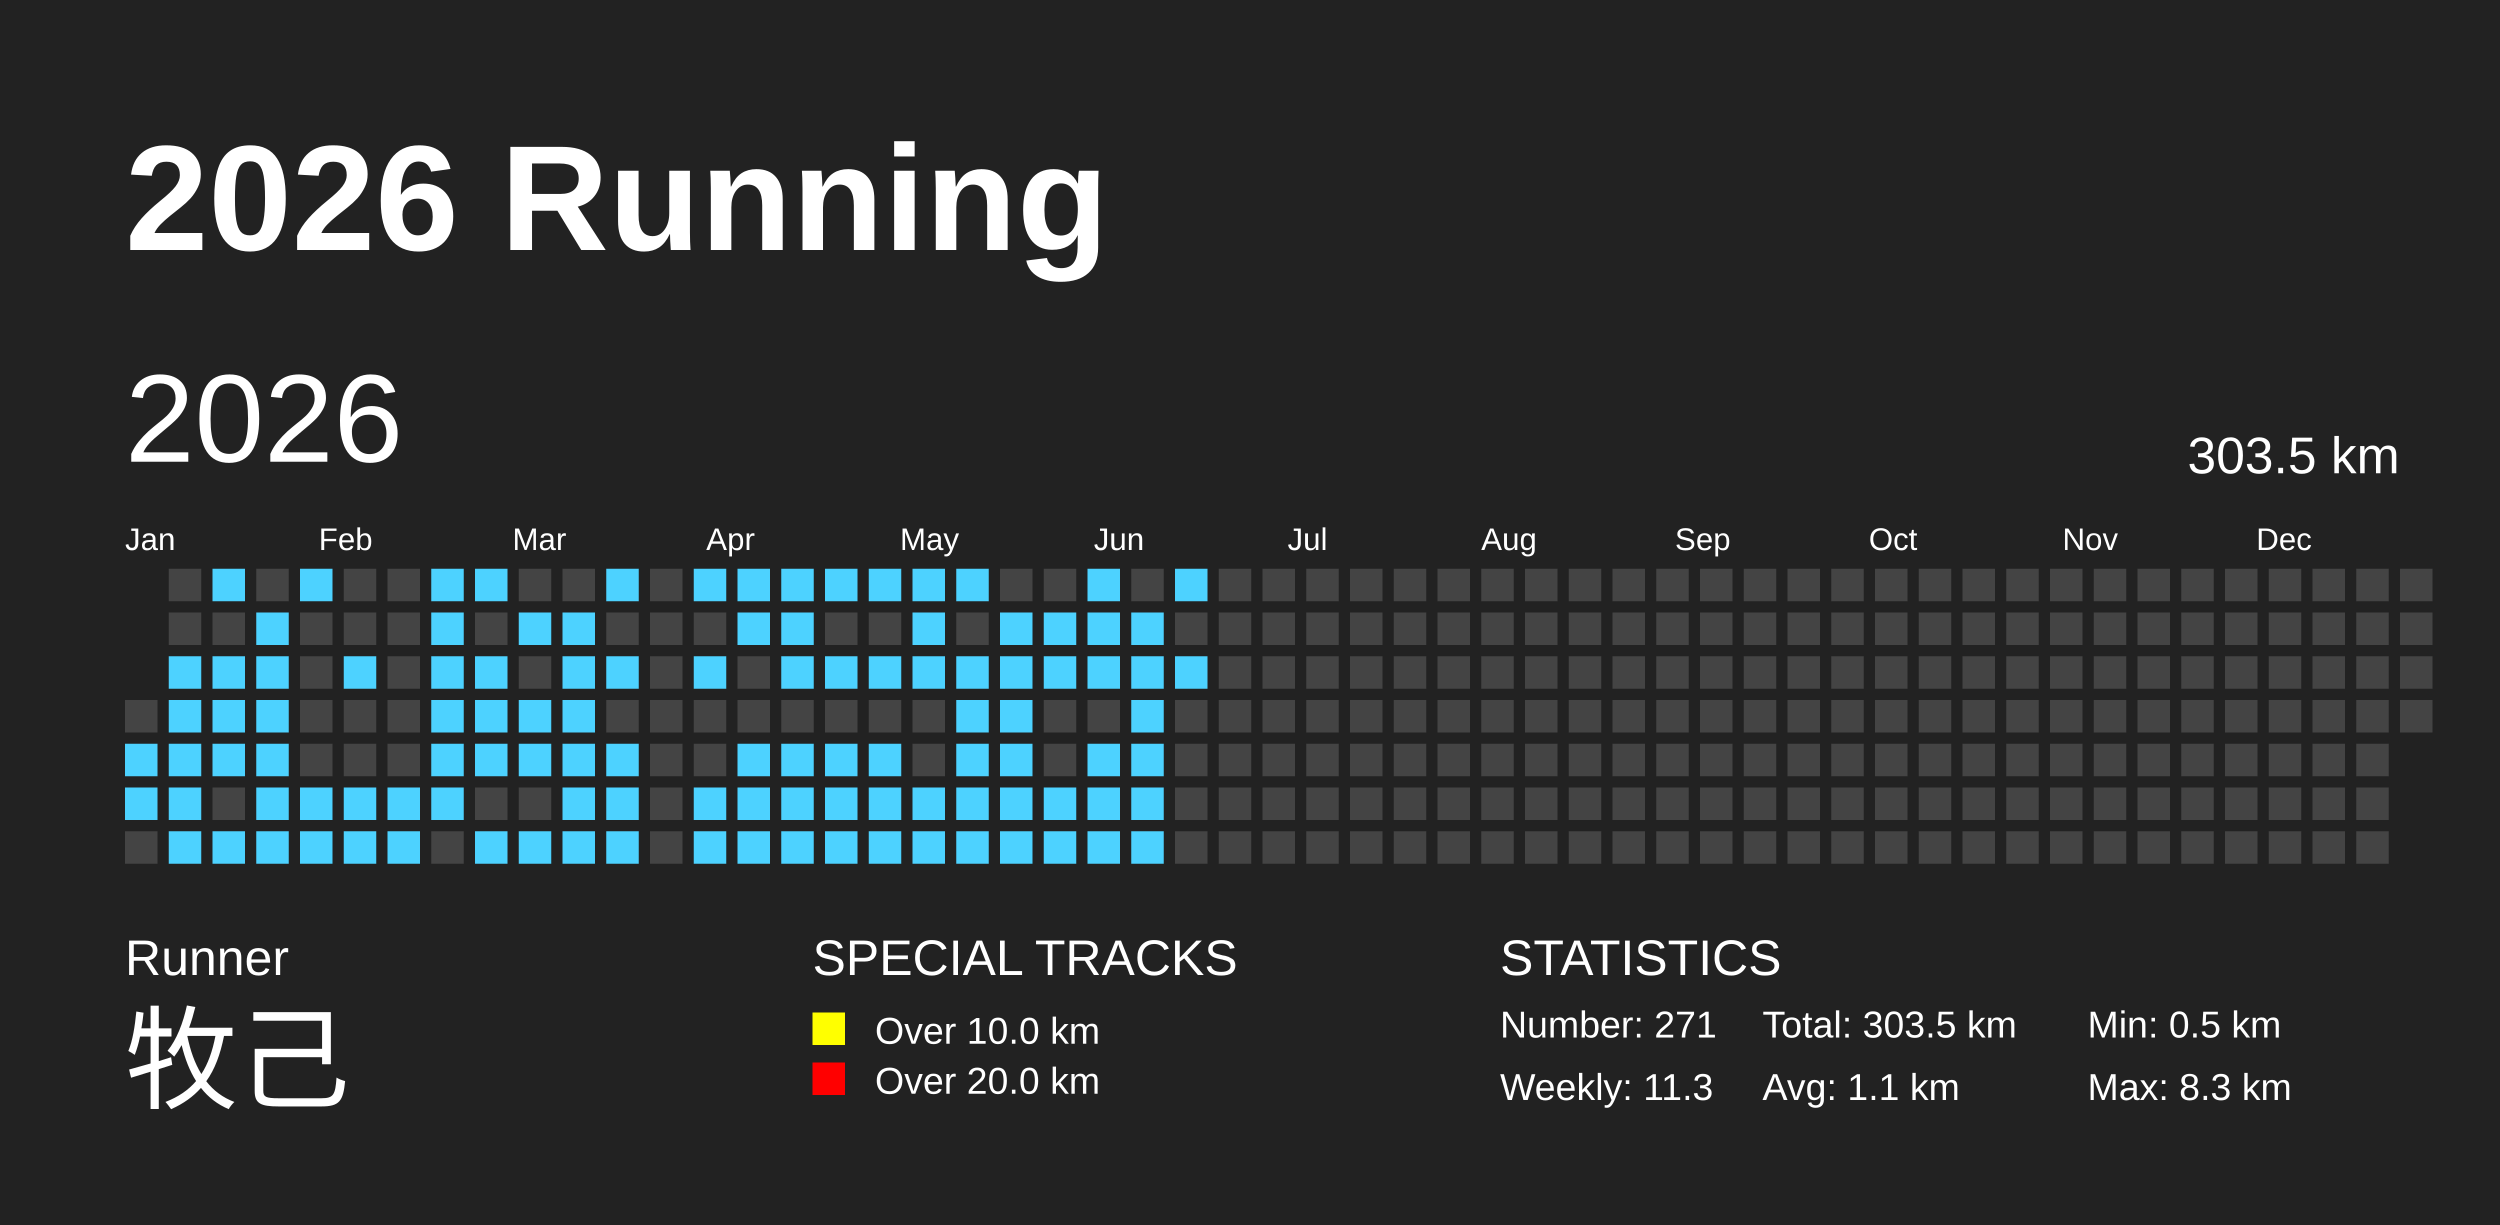
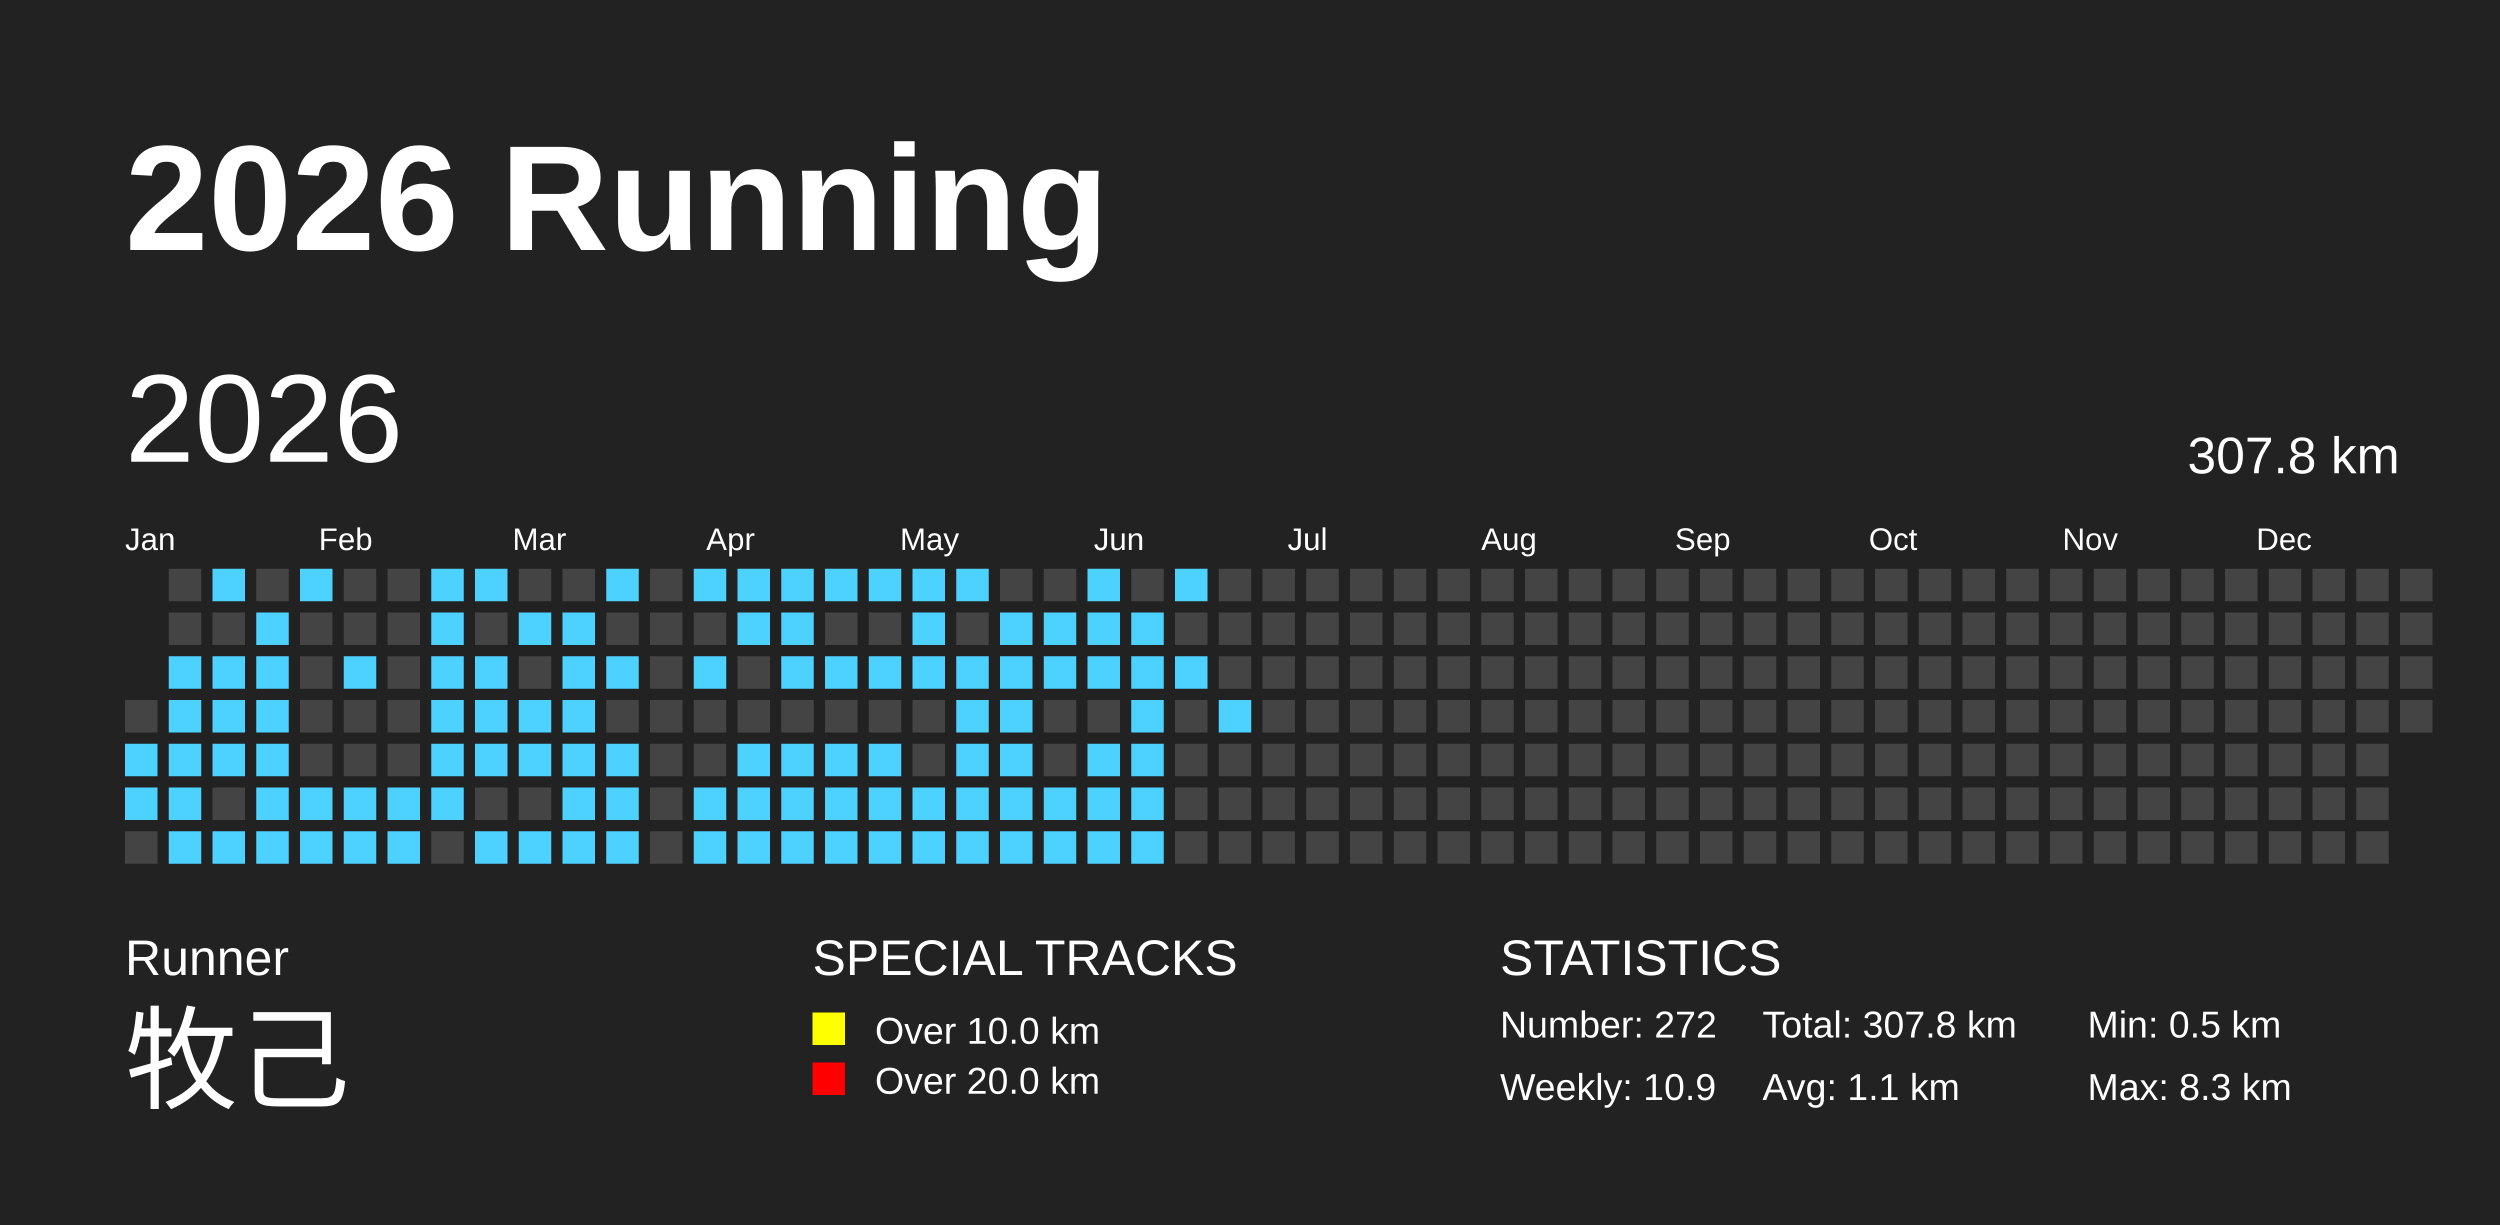
<svg xmlns="http://www.w3.org/2000/svg" baseProfile="full" height="98mm" version="1.1" viewBox="0,0,200,98" width="200mm">
  <defs />
  <rect fill="#222222" height="98" width="200" x="0" y="0" />
  <text fill="#FFFFFF" style="font-size:12px; font-family:Arial; font-weight:bold;" x="10" y="20">2026 Running</text>
  <text fill="#FFFFFF" style="font-size:4px; font-family:Arial" x="10" y="78">Runner</text>
  <text fill="#FFFFFF" style="font-size:9px; font-family:Arial" x="10" y="88">牧己</text>
  <text fill="#FFFFFF" style="font-size:4px; font-family:Arial" x="65" y="78">SPECIAL TRACKS</text>
  <rect fill="yellow" height="2.6" width="2.6" x="65" y="81" />
  <text fill="#FFFFFF" style="font-size:3px; font-family:Arial" x="70" y="83.5">Over 10.0 km</text>
  <rect fill="red" height="2.6" width="2.6" x="65" y="85" />
  <text fill="#FFFFFF" style="font-size:3px; font-family:Arial" x="70" y="87.5">Over 20.0 km</text>
  <text fill="#FFFFFF" style="font-size:4px; font-family:Arial" x="120" y="78">STATISTICS</text>
-   <text fill="#FFFFFF" style="font-size:3px; font-family:Arial" x="120" y="83">Number: 271</text>
-   <text fill="#FFFFFF" style="font-size:3px; font-family:Arial" x="120" y="88">Weekly: 11.3</text>
-   <text fill="#FFFFFF" style="font-size:3px; font-family:Arial" x="141" y="83">Total: 303.5 km</text>
+   <text fill="#FFFFFF" style="font-size:3px; font-family:Arial" x="120" y="83">Number: 272</text>
+   <text fill="#FFFFFF" style="font-size:3px; font-family:Arial" x="120" y="88">Weekly: 10.9</text>
+   <text fill="#FFFFFF" style="font-size:3px; font-family:Arial" x="141" y="83">Total: 307.8 km</text>
  <text fill="#FFFFFF" style="font-size:3px; font-family:Arial" x="141" y="88">Avg: 1.1 km</text>
  <text fill="#FFFFFF" style="font-size:3px; font-family:Arial" x="167" y="83">Min: 0.5 km</text>
  <text fill="#FFFFFF" style="font-size:3px; font-family:Arial" x="167" y="88">Max: 8.3 km</text>
  <text dominant-baseline="hanging" fill="#FFFFFF" style="font-size:10.0px; font-family:Arial;" x="10" y="30">2026</text>
-   <text dominant-baseline="hanging" fill="#FFFFFF" style="font-size:4.125px; font-family:Arial;" x="175" y="35">303.5 km</text>
+   <text dominant-baseline="hanging" fill="#FFFFFF" style="font-size:4.125px; font-family:Arial;" x="175" y="35">307.8 km</text>
  <text fill="#FFFFFF" style="font-size:2.5px; font-family:Arial" x="10.0" y="44">Jan</text>
  <text fill="#FFFFFF" style="font-size:2.5px; font-family:Arial" x="25.5" y="44">Feb</text>
  <text fill="#FFFFFF" style="font-size:2.5px; font-family:Arial" x="41.0" y="44">Mar</text>
  <text fill="#FFFFFF" style="font-size:2.5px; font-family:Arial" x="56.5" y="44">Apr</text>
  <text fill="#FFFFFF" style="font-size:2.5px; font-family:Arial" x="72.0" y="44">May</text>
  <text fill="#FFFFFF" style="font-size:2.5px; font-family:Arial" x="87.5" y="44">Jun</text>
  <text fill="#FFFFFF" style="font-size:2.5px; font-family:Arial" x="103.0" y="44">Jul</text>
  <text fill="#FFFFFF" style="font-size:2.5px; font-family:Arial" x="118.5" y="44">Aug</text>
  <text fill="#FFFFFF" style="font-size:2.5px; font-family:Arial" x="134.0" y="44">Sep</text>
  <text fill="#FFFFFF" style="font-size:2.5px; font-family:Arial" x="149.5" y="44">Oct</text>
  <text fill="#FFFFFF" style="font-size:2.5px; font-family:Arial" x="165.0" y="44">Nov</text>
  <text fill="#FFFFFF" style="font-size:2.5px; font-family:Arial" x="180.5" y="44">Dec</text>
  <rect fill="#444444" height="2.6" width="2.6" x="10.0" y="56.0" />
  <rect fill="#4DD2FF" height="2.6" width="2.6" x="10.0" y="59.5" />
  <rect fill="#4DD2FF" height="2.6" width="2.6" x="10.0" y="63.0" />
  <rect fill="#444444" height="2.6" width="2.6" x="10.0" y="66.5" />
  <rect fill="#444444" height="2.6" width="2.6" x="13.5" y="45.5" />
  <rect fill="#444444" height="2.6" width="2.6" x="13.5" y="49.0" />
  <rect fill="#4DD2FF" height="2.6" width="2.6" x="13.5" y="52.5" />
  <rect fill="#4DD2FF" height="2.6" width="2.6" x="13.5" y="56.0" />
  <rect fill="#4DD2FF" height="2.6" width="2.6" x="13.5" y="59.5" />
  <rect fill="#4DD2FF" height="2.6" width="2.6" x="13.5" y="63.0" />
  <rect fill="#4DD2FF" height="2.6" width="2.6" x="13.5" y="66.5" />
  <rect fill="#4DD2FF" height="2.6" width="2.6" x="17.0" y="45.5" />
  <rect fill="#444444" height="2.6" width="2.6" x="17.0" y="49.0" />
  <rect fill="#4DD2FF" height="2.6" width="2.6" x="17.0" y="52.5" />
  <rect fill="#4DD2FF" height="2.6" width="2.6" x="17.0" y="56.0" />
  <rect fill="#4DD2FF" height="2.6" width="2.6" x="17.0" y="59.5" />
  <rect fill="#444444" height="2.6" width="2.6" x="17.0" y="63.0" />
  <rect fill="#4DD2FF" height="2.6" width="2.6" x="17.0" y="66.5" />
  <rect fill="#444444" height="2.6" width="2.6" x="20.5" y="45.5" />
  <rect fill="#4DD2FF" height="2.6" width="2.6" x="20.5" y="49.0" />
  <rect fill="#4DD2FF" height="2.6" width="2.6" x="20.5" y="52.5" />
  <rect fill="#4DD2FF" height="2.6" width="2.6" x="20.5" y="56.0" />
  <rect fill="#4DD2FF" height="2.6" width="2.6" x="20.5" y="59.5" />
  <rect fill="#4DD2FF" height="2.6" width="2.6" x="20.5" y="63.0" />
  <rect fill="#4DD2FF" height="2.6" width="2.6" x="20.5" y="66.5" />
  <rect fill="#4DD2FF" height="2.6" width="2.6" x="24.0" y="45.5" />
  <rect fill="#444444" height="2.6" width="2.6" x="24.0" y="49.0" />
  <rect fill="#444444" height="2.6" width="2.6" x="24.0" y="52.5" />
  <rect fill="#444444" height="2.6" width="2.6" x="24.0" y="56.0" />
  <rect fill="#444444" height="2.6" width="2.6" x="24.0" y="59.5" />
  <rect fill="#4DD2FF" height="2.6" width="2.6" x="24.0" y="63.0" />
  <rect fill="#4DD2FF" height="2.6" width="2.6" x="24.0" y="66.5" />
  <rect fill="#444444" height="2.6" width="2.6" x="27.5" y="45.5" />
  <rect fill="#444444" height="2.6" width="2.6" x="27.5" y="49.0" />
  <rect fill="#4DD2FF" height="2.6" width="2.6" x="27.5" y="52.5" />
  <rect fill="#444444" height="2.6" width="2.6" x="27.5" y="56.0" />
  <rect fill="#444444" height="2.6" width="2.6" x="27.5" y="59.5" />
  <rect fill="#4DD2FF" height="2.6" width="2.6" x="27.5" y="63.0" />
  <rect fill="#4DD2FF" height="2.6" width="2.6" x="27.5" y="66.5" />
  <rect fill="#444444" height="2.6" width="2.6" x="31.0" y="45.5" />
  <rect fill="#444444" height="2.6" width="2.6" x="31.0" y="49.0" />
  <rect fill="#444444" height="2.6" width="2.6" x="31.0" y="52.5" />
  <rect fill="#444444" height="2.6" width="2.6" x="31.0" y="56.0" />
  <rect fill="#444444" height="2.6" width="2.6" x="31.0" y="59.5" />
  <rect fill="#4DD2FF" height="2.6" width="2.6" x="31.0" y="63.0" />
  <rect fill="#4DD2FF" height="2.6" width="2.6" x="31.0" y="66.5" />
  <rect fill="#4DD2FF" height="2.6" width="2.6" x="34.5" y="45.5" />
  <rect fill="#4DD2FF" height="2.6" width="2.6" x="34.5" y="49.0" />
  <rect fill="#4DD2FF" height="2.6" width="2.6" x="34.5" y="52.5" />
  <rect fill="#4DD2FF" height="2.6" width="2.6" x="34.5" y="56.0" />
  <rect fill="#4DD2FF" height="2.6" width="2.6" x="34.5" y="59.5" />
  <rect fill="#4DD2FF" height="2.6" width="2.6" x="34.5" y="63.0" />
  <rect fill="#444444" height="2.6" width="2.6" x="34.5" y="66.5" />
  <rect fill="#4DD2FF" height="2.6" width="2.6" x="38.0" y="45.5" />
  <rect fill="#444444" height="2.6" width="2.6" x="38.0" y="49.0" />
  <rect fill="#4DD2FF" height="2.6" width="2.6" x="38.0" y="52.5" />
  <rect fill="#4DD2FF" height="2.6" width="2.6" x="38.0" y="56.0" />
  <rect fill="#4DD2FF" height="2.6" width="2.6" x="38.0" y="59.5" />
  <rect fill="#444444" height="2.6" width="2.6" x="38.0" y="63.0" />
  <rect fill="#4DD2FF" height="2.6" width="2.6" x="38.0" y="66.5" />
  <rect fill="#444444" height="2.6" width="2.6" x="41.5" y="45.5" />
  <rect fill="#4DD2FF" height="2.6" width="2.6" x="41.5" y="49.0" />
  <rect fill="#444444" height="2.6" width="2.6" x="41.5" y="52.5" />
  <rect fill="#4DD2FF" height="2.6" width="2.6" x="41.5" y="56.0" />
  <rect fill="#4DD2FF" height="2.6" width="2.6" x="41.5" y="59.5" />
  <rect fill="#444444" height="2.6" width="2.6" x="41.5" y="63.0" />
  <rect fill="#4DD2FF" height="2.6" width="2.6" x="41.5" y="66.5" />
  <rect fill="#444444" height="2.6" width="2.6" x="45.0" y="45.5" />
  <rect fill="#4DD2FF" height="2.6" width="2.6" x="45.0" y="49.0" />
  <rect fill="#4DD2FF" height="2.6" width="2.6" x="45.0" y="52.5" />
  <rect fill="#4DD2FF" height="2.6" width="2.6" x="45.0" y="56.0" />
  <rect fill="#4DD2FF" height="2.6" width="2.6" x="45.0" y="59.5" />
  <rect fill="#4DD2FF" height="2.6" width="2.6" x="45.0" y="63.0" />
  <rect fill="#4DD2FF" height="2.6" width="2.6" x="45.0" y="66.5" />
  <rect fill="#4DD2FF" height="2.6" width="2.6" x="48.5" y="45.5" />
  <rect fill="#444444" height="2.6" width="2.6" x="48.5" y="49.0" />
  <rect fill="#4DD2FF" height="2.6" width="2.6" x="48.5" y="52.5" />
  <rect fill="#444444" height="2.6" width="2.6" x="48.5" y="56.0" />
  <rect fill="#4DD2FF" height="2.6" width="2.6" x="48.5" y="59.5" />
  <rect fill="#4DD2FF" height="2.6" width="2.6" x="48.5" y="63.0" />
  <rect fill="#4DD2FF" height="2.6" width="2.6" x="48.5" y="66.5" />
  <rect fill="#444444" height="2.6" width="2.6" x="52.0" y="45.5" />
  <rect fill="#444444" height="2.6" width="2.6" x="52.0" y="49.0" />
  <rect fill="#444444" height="2.6" width="2.6" x="52.0" y="52.5" />
  <rect fill="#444444" height="2.6" width="2.6" x="52.0" y="56.0" />
  <rect fill="#444444" height="2.6" width="2.6" x="52.0" y="59.5" />
  <rect fill="#444444" height="2.6" width="2.6" x="52.0" y="63.0" />
  <rect fill="#444444" height="2.6" width="2.6" x="52.0" y="66.5" />
  <rect fill="#4DD2FF" height="2.6" width="2.6" x="55.5" y="45.5" />
  <rect fill="#444444" height="2.6" width="2.6" x="55.5" y="49.0" />
  <rect fill="#4DD2FF" height="2.6" width="2.6" x="55.5" y="52.5" />
  <rect fill="#444444" height="2.6" width="2.6" x="55.5" y="56.0" />
  <rect fill="#444444" height="2.6" width="2.6" x="55.5" y="59.5" />
  <rect fill="#4DD2FF" height="2.6" width="2.6" x="55.5" y="63.0" />
  <rect fill="#4DD2FF" height="2.6" width="2.6" x="55.5" y="66.5" />
  <rect fill="#4DD2FF" height="2.6" width="2.6" x="59.0" y="45.5" />
  <rect fill="#4DD2FF" height="2.6" width="2.6" x="59.0" y="49.0" />
  <rect fill="#444444" height="2.6" width="2.6" x="59.0" y="52.5" />
  <rect fill="#444444" height="2.6" width="2.6" x="59.0" y="56.0" />
  <rect fill="#4DD2FF" height="2.6" width="2.6" x="59.0" y="59.5" />
  <rect fill="#4DD2FF" height="2.6" width="2.6" x="59.0" y="63.0" />
  <rect fill="#4DD2FF" height="2.6" width="2.6" x="59.0" y="66.5" />
  <rect fill="#4DD2FF" height="2.6" width="2.6" x="62.5" y="45.5" />
  <rect fill="#4DD2FF" height="2.6" width="2.6" x="62.5" y="49.0" />
  <rect fill="#4DD2FF" height="2.6" width="2.6" x="62.5" y="52.5" />
  <rect fill="#444444" height="2.6" width="2.6" x="62.5" y="56.0" />
  <rect fill="#4DD2FF" height="2.6" width="2.6" x="62.5" y="59.5" />
  <rect fill="#4DD2FF" height="2.6" width="2.6" x="62.5" y="63.0" />
  <rect fill="#4DD2FF" height="2.6" width="2.6" x="62.5" y="66.5" />
  <rect fill="#4DD2FF" height="2.6" width="2.6" x="66.0" y="45.5" />
  <rect fill="#444444" height="2.6" width="2.6" x="66.0" y="49.0" />
  <rect fill="#4DD2FF" height="2.6" width="2.6" x="66.0" y="52.5" />
  <rect fill="#444444" height="2.6" width="2.6" x="66.0" y="56.0" />
  <rect fill="#4DD2FF" height="2.6" width="2.6" x="66.0" y="59.5" />
  <rect fill="#4DD2FF" height="2.6" width="2.6" x="66.0" y="63.0" />
  <rect fill="#4DD2FF" height="2.6" width="2.6" x="66.0" y="66.5" />
  <rect fill="#4DD2FF" height="2.6" width="2.6" x="69.5" y="45.5" />
  <rect fill="#444444" height="2.6" width="2.6" x="69.5" y="49.0" />
  <rect fill="#4DD2FF" height="2.6" width="2.6" x="69.5" y="52.5" />
  <rect fill="#444444" height="2.6" width="2.6" x="69.5" y="56.0" />
  <rect fill="#4DD2FF" height="2.6" width="2.6" x="69.5" y="59.5" />
  <rect fill="#4DD2FF" height="2.6" width="2.6" x="69.5" y="63.0" />
  <rect fill="#4DD2FF" height="2.6" width="2.6" x="69.5" y="66.5" />
  <rect fill="#4DD2FF" height="2.6" width="2.6" x="73.0" y="45.5" />
  <rect fill="#4DD2FF" height="2.6" width="2.6" x="73.0" y="49.0" />
  <rect fill="#4DD2FF" height="2.6" width="2.6" x="73.0" y="52.5" />
  <rect fill="#444444" height="2.6" width="2.6" x="73.0" y="56.0" />
  <rect fill="#444444" height="2.6" width="2.6" x="73.0" y="59.5" />
  <rect fill="#4DD2FF" height="2.6" width="2.6" x="73.0" y="63.0" />
  <rect fill="#4DD2FF" height="2.6" width="2.6" x="73.0" y="66.5" />
  <rect fill="#4DD2FF" height="2.6" width="2.6" x="76.5" y="45.5" />
  <rect fill="#444444" height="2.6" width="2.6" x="76.5" y="49.0" />
  <rect fill="#4DD2FF" height="2.6" width="2.6" x="76.5" y="52.5" />
  <rect fill="#4DD2FF" height="2.6" width="2.6" x="76.5" y="56.0" />
  <rect fill="#4DD2FF" height="2.6" width="2.6" x="76.5" y="59.5" />
  <rect fill="#4DD2FF" height="2.6" width="2.6" x="76.5" y="63.0" />
  <rect fill="#4DD2FF" height="2.6" width="2.6" x="76.5" y="66.5" />
  <rect fill="#444444" height="2.6" width="2.6" x="80.0" y="45.5" />
  <rect fill="#4DD2FF" height="2.6" width="2.6" x="80.0" y="49.0" />
  <rect fill="#4DD2FF" height="2.6" width="2.6" x="80.0" y="52.5" />
  <rect fill="#4DD2FF" height="2.6" width="2.6" x="80.0" y="56.0" />
  <rect fill="#4DD2FF" height="2.6" width="2.6" x="80.0" y="59.5" />
  <rect fill="#4DD2FF" height="2.6" width="2.6" x="80.0" y="63.0" />
  <rect fill="#4DD2FF" height="2.6" width="2.6" x="80.0" y="66.5" />
  <rect fill="#444444" height="2.6" width="2.6" x="83.5" y="45.5" />
  <rect fill="#4DD2FF" height="2.6" width="2.6" x="83.5" y="49.0" />
  <rect fill="#4DD2FF" height="2.6" width="2.6" x="83.5" y="52.5" />
  <rect fill="#444444" height="2.6" width="2.6" x="83.5" y="56.0" />
  <rect fill="#444444" height="2.6" width="2.6" x="83.5" y="59.5" />
  <rect fill="#4DD2FF" height="2.6" width="2.6" x="83.5" y="63.0" />
  <rect fill="#4DD2FF" height="2.6" width="2.6" x="83.5" y="66.5" />
  <rect fill="#4DD2FF" height="2.6" width="2.6" x="87.0" y="45.5" />
  <rect fill="#4DD2FF" height="2.6" width="2.6" x="87.0" y="49.0" />
  <rect fill="#4DD2FF" height="2.6" width="2.6" x="87.0" y="52.5" />
  <rect fill="#444444" height="2.6" width="2.6" x="87.0" y="56.0" />
  <rect fill="#4DD2FF" height="2.6" width="2.6" x="87.0" y="59.5" />
  <rect fill="#4DD2FF" height="2.6" width="2.6" x="87.0" y="63.0" />
  <rect fill="#4DD2FF" height="2.6" width="2.6" x="87.0" y="66.5" />
  <rect fill="#444444" height="2.6" width="2.6" x="90.5" y="45.5" />
  <rect fill="#4DD2FF" height="2.6" width="2.6" x="90.5" y="49.0" />
  <rect fill="#4DD2FF" height="2.6" width="2.6" x="90.5" y="52.5" />
  <rect fill="#4DD2FF" height="2.6" width="2.6" x="90.5" y="56.0" />
  <rect fill="#4DD2FF" height="2.6" width="2.6" x="90.5" y="59.5" />
  <rect fill="#4DD2FF" height="2.6" width="2.6" x="90.5" y="63.0" />
  <rect fill="#4DD2FF" height="2.6" width="2.6" x="90.5" y="66.5" />
  <rect fill="#4DD2FF" height="2.6" width="2.6" x="94.0" y="45.5" />
  <rect fill="#444444" height="2.6" width="2.6" x="94.0" y="49.0" />
  <rect fill="#4DD2FF" height="2.6" width="2.6" x="94.0" y="52.5" />
  <rect fill="#444444" height="2.6" width="2.6" x="94.0" y="56.0" />
  <rect fill="#444444" height="2.6" width="2.6" x="94.0" y="59.5" />
  <rect fill="#444444" height="2.6" width="2.6" x="94.0" y="63.0" />
  <rect fill="#444444" height="2.6" width="2.6" x="94.0" y="66.5" />
  <rect fill="#444444" height="2.6" width="2.6" x="97.5" y="45.5" />
  <rect fill="#444444" height="2.6" width="2.6" x="97.5" y="49.0" />
  <rect fill="#444444" height="2.6" width="2.6" x="97.5" y="52.5" />
-   <rect fill="#444444" height="2.6" width="2.6" x="97.5" y="56.0" />
+   <rect fill="#4DD2FF" height="2.6" width="2.6" x="97.5" y="56.0" />
  <rect fill="#444444" height="2.6" width="2.6" x="97.5" y="59.5" />
  <rect fill="#444444" height="2.6" width="2.6" x="97.5" y="63.0" />
  <rect fill="#444444" height="2.6" width="2.6" x="97.5" y="66.5" />
  <rect fill="#444444" height="2.6" width="2.6" x="101.0" y="45.5" />
  <rect fill="#444444" height="2.6" width="2.6" x="101.0" y="49.0" />
  <rect fill="#444444" height="2.6" width="2.6" x="101.0" y="52.5" />
  <rect fill="#444444" height="2.6" width="2.6" x="101.0" y="56.0" />
  <rect fill="#444444" height="2.6" width="2.6" x="101.0" y="59.5" />
  <rect fill="#444444" height="2.6" width="2.6" x="101.0" y="63.0" />
  <rect fill="#444444" height="2.6" width="2.6" x="101.0" y="66.5" />
  <rect fill="#444444" height="2.6" width="2.6" x="104.5" y="45.5" />
  <rect fill="#444444" height="2.6" width="2.6" x="104.5" y="49.0" />
  <rect fill="#444444" height="2.6" width="2.6" x="104.5" y="52.5" />
  <rect fill="#444444" height="2.6" width="2.6" x="104.5" y="56.0" />
  <rect fill="#444444" height="2.6" width="2.6" x="104.5" y="59.5" />
  <rect fill="#444444" height="2.6" width="2.6" x="104.5" y="63.0" />
  <rect fill="#444444" height="2.6" width="2.6" x="104.5" y="66.5" />
  <rect fill="#444444" height="2.6" width="2.6" x="108.0" y="45.5" />
  <rect fill="#444444" height="2.6" width="2.6" x="108.0" y="49.0" />
  <rect fill="#444444" height="2.6" width="2.6" x="108.0" y="52.5" />
  <rect fill="#444444" height="2.6" width="2.6" x="108.0" y="56.0" />
  <rect fill="#444444" height="2.6" width="2.6" x="108.0" y="59.5" />
  <rect fill="#444444" height="2.6" width="2.6" x="108.0" y="63.0" />
  <rect fill="#444444" height="2.6" width="2.6" x="108.0" y="66.5" />
  <rect fill="#444444" height="2.6" width="2.6" x="111.5" y="45.5" />
  <rect fill="#444444" height="2.6" width="2.6" x="111.5" y="49.0" />
  <rect fill="#444444" height="2.6" width="2.6" x="111.5" y="52.5" />
  <rect fill="#444444" height="2.6" width="2.6" x="111.5" y="56.0" />
  <rect fill="#444444" height="2.6" width="2.6" x="111.5" y="59.5" />
  <rect fill="#444444" height="2.6" width="2.6" x="111.5" y="63.0" />
  <rect fill="#444444" height="2.6" width="2.6" x="111.5" y="66.5" />
  <rect fill="#444444" height="2.6" width="2.6" x="115.0" y="45.5" />
  <rect fill="#444444" height="2.6" width="2.6" x="115.0" y="49.0" />
  <rect fill="#444444" height="2.6" width="2.6" x="115.0" y="52.5" />
  <rect fill="#444444" height="2.6" width="2.6" x="115.0" y="56.0" />
  <rect fill="#444444" height="2.6" width="2.6" x="115.0" y="59.5" />
  <rect fill="#444444" height="2.6" width="2.6" x="115.0" y="63.0" />
  <rect fill="#444444" height="2.6" width="2.6" x="115.0" y="66.5" />
  <rect fill="#444444" height="2.6" width="2.6" x="118.5" y="45.5" />
  <rect fill="#444444" height="2.6" width="2.6" x="118.5" y="49.0" />
  <rect fill="#444444" height="2.6" width="2.6" x="118.5" y="52.5" />
  <rect fill="#444444" height="2.6" width="2.6" x="118.5" y="56.0" />
  <rect fill="#444444" height="2.6" width="2.6" x="118.5" y="59.5" />
  <rect fill="#444444" height="2.6" width="2.6" x="118.5" y="63.0" />
  <rect fill="#444444" height="2.6" width="2.6" x="118.5" y="66.5" />
  <rect fill="#444444" height="2.6" width="2.6" x="122.0" y="45.5" />
  <rect fill="#444444" height="2.6" width="2.6" x="122.0" y="49.0" />
  <rect fill="#444444" height="2.6" width="2.6" x="122.0" y="52.5" />
  <rect fill="#444444" height="2.6" width="2.6" x="122.0" y="56.0" />
  <rect fill="#444444" height="2.6" width="2.6" x="122.0" y="59.5" />
  <rect fill="#444444" height="2.6" width="2.6" x="122.0" y="63.0" />
  <rect fill="#444444" height="2.6" width="2.6" x="122.0" y="66.5" />
  <rect fill="#444444" height="2.6" width="2.6" x="125.5" y="45.5" />
  <rect fill="#444444" height="2.6" width="2.6" x="125.5" y="49.0" />
  <rect fill="#444444" height="2.6" width="2.6" x="125.5" y="52.5" />
  <rect fill="#444444" height="2.6" width="2.6" x="125.5" y="56.0" />
  <rect fill="#444444" height="2.6" width="2.6" x="125.5" y="59.5" />
  <rect fill="#444444" height="2.6" width="2.6" x="125.5" y="63.0" />
  <rect fill="#444444" height="2.6" width="2.6" x="125.5" y="66.5" />
  <rect fill="#444444" height="2.6" width="2.6" x="129.0" y="45.5" />
  <rect fill="#444444" height="2.6" width="2.6" x="129.0" y="49.0" />
  <rect fill="#444444" height="2.6" width="2.6" x="129.0" y="52.5" />
  <rect fill="#444444" height="2.6" width="2.6" x="129.0" y="56.0" />
  <rect fill="#444444" height="2.6" width="2.6" x="129.0" y="59.5" />
  <rect fill="#444444" height="2.6" width="2.6" x="129.0" y="63.0" />
  <rect fill="#444444" height="2.6" width="2.6" x="129.0" y="66.5" />
  <rect fill="#444444" height="2.6" width="2.6" x="132.5" y="45.5" />
  <rect fill="#444444" height="2.6" width="2.6" x="132.5" y="49.0" />
  <rect fill="#444444" height="2.6" width="2.6" x="132.5" y="52.5" />
  <rect fill="#444444" height="2.6" width="2.6" x="132.5" y="56.0" />
  <rect fill="#444444" height="2.6" width="2.6" x="132.5" y="59.5" />
  <rect fill="#444444" height="2.6" width="2.6" x="132.5" y="63.0" />
  <rect fill="#444444" height="2.6" width="2.6" x="132.5" y="66.5" />
  <rect fill="#444444" height="2.6" width="2.6" x="136.0" y="45.5" />
  <rect fill="#444444" height="2.6" width="2.6" x="136.0" y="49.0" />
  <rect fill="#444444" height="2.6" width="2.6" x="136.0" y="52.5" />
  <rect fill="#444444" height="2.6" width="2.6" x="136.0" y="56.0" />
  <rect fill="#444444" height="2.6" width="2.6" x="136.0" y="59.5" />
  <rect fill="#444444" height="2.6" width="2.6" x="136.0" y="63.0" />
  <rect fill="#444444" height="2.6" width="2.6" x="136.0" y="66.5" />
  <rect fill="#444444" height="2.6" width="2.6" x="139.5" y="45.5" />
  <rect fill="#444444" height="2.6" width="2.6" x="139.5" y="49.0" />
  <rect fill="#444444" height="2.6" width="2.6" x="139.5" y="52.5" />
  <rect fill="#444444" height="2.6" width="2.6" x="139.5" y="56.0" />
  <rect fill="#444444" height="2.6" width="2.6" x="139.5" y="59.5" />
  <rect fill="#444444" height="2.6" width="2.6" x="139.5" y="63.0" />
  <rect fill="#444444" height="2.6" width="2.6" x="139.5" y="66.5" />
  <rect fill="#444444" height="2.6" width="2.6" x="143.0" y="45.5" />
  <rect fill="#444444" height="2.6" width="2.6" x="143.0" y="49.0" />
  <rect fill="#444444" height="2.6" width="2.6" x="143.0" y="52.5" />
  <rect fill="#444444" height="2.6" width="2.6" x="143.0" y="56.0" />
  <rect fill="#444444" height="2.6" width="2.6" x="143.0" y="59.5" />
  <rect fill="#444444" height="2.6" width="2.6" x="143.0" y="63.0" />
  <rect fill="#444444" height="2.6" width="2.6" x="143.0" y="66.5" />
  <rect fill="#444444" height="2.6" width="2.6" x="146.5" y="45.5" />
  <rect fill="#444444" height="2.6" width="2.6" x="146.5" y="49.0" />
  <rect fill="#444444" height="2.6" width="2.6" x="146.5" y="52.5" />
  <rect fill="#444444" height="2.6" width="2.6" x="146.5" y="56.0" />
  <rect fill="#444444" height="2.6" width="2.6" x="146.5" y="59.5" />
  <rect fill="#444444" height="2.6" width="2.6" x="146.5" y="63.0" />
  <rect fill="#444444" height="2.6" width="2.6" x="146.5" y="66.5" />
  <rect fill="#444444" height="2.6" width="2.6" x="150.0" y="45.5" />
  <rect fill="#444444" height="2.6" width="2.6" x="150.0" y="49.0" />
  <rect fill="#444444" height="2.6" width="2.6" x="150.0" y="52.5" />
  <rect fill="#444444" height="2.6" width="2.6" x="150.0" y="56.0" />
  <rect fill="#444444" height="2.6" width="2.6" x="150.0" y="59.5" />
  <rect fill="#444444" height="2.6" width="2.6" x="150.0" y="63.0" />
  <rect fill="#444444" height="2.6" width="2.6" x="150.0" y="66.5" />
  <rect fill="#444444" height="2.6" width="2.6" x="153.5" y="45.5" />
  <rect fill="#444444" height="2.6" width="2.6" x="153.5" y="49.0" />
  <rect fill="#444444" height="2.6" width="2.6" x="153.5" y="52.5" />
  <rect fill="#444444" height="2.6" width="2.6" x="153.5" y="56.0" />
  <rect fill="#444444" height="2.6" width="2.6" x="153.5" y="59.5" />
  <rect fill="#444444" height="2.6" width="2.6" x="153.5" y="63.0" />
  <rect fill="#444444" height="2.6" width="2.6" x="153.5" y="66.5" />
  <rect fill="#444444" height="2.6" width="2.6" x="157.0" y="45.5" />
  <rect fill="#444444" height="2.6" width="2.6" x="157.0" y="49.0" />
  <rect fill="#444444" height="2.6" width="2.6" x="157.0" y="52.5" />
  <rect fill="#444444" height="2.6" width="2.6" x="157.0" y="56.0" />
  <rect fill="#444444" height="2.6" width="2.6" x="157.0" y="59.5" />
  <rect fill="#444444" height="2.6" width="2.6" x="157.0" y="63.0" />
  <rect fill="#444444" height="2.6" width="2.6" x="157.0" y="66.5" />
  <rect fill="#444444" height="2.6" width="2.6" x="160.5" y="45.5" />
  <rect fill="#444444" height="2.6" width="2.6" x="160.5" y="49.0" />
  <rect fill="#444444" height="2.6" width="2.6" x="160.5" y="52.5" />
  <rect fill="#444444" height="2.6" width="2.6" x="160.5" y="56.0" />
  <rect fill="#444444" height="2.6" width="2.6" x="160.5" y="59.5" />
  <rect fill="#444444" height="2.6" width="2.6" x="160.5" y="63.0" />
  <rect fill="#444444" height="2.6" width="2.6" x="160.5" y="66.5" />
  <rect fill="#444444" height="2.6" width="2.6" x="164.0" y="45.5" />
  <rect fill="#444444" height="2.6" width="2.6" x="164.0" y="49.0" />
  <rect fill="#444444" height="2.6" width="2.6" x="164.0" y="52.5" />
  <rect fill="#444444" height="2.6" width="2.6" x="164.0" y="56.0" />
  <rect fill="#444444" height="2.6" width="2.6" x="164.0" y="59.5" />
  <rect fill="#444444" height="2.6" width="2.6" x="164.0" y="63.0" />
  <rect fill="#444444" height="2.6" width="2.6" x="164.0" y="66.5" />
  <rect fill="#444444" height="2.6" width="2.6" x="167.5" y="45.5" />
  <rect fill="#444444" height="2.6" width="2.6" x="167.5" y="49.0" />
  <rect fill="#444444" height="2.6" width="2.6" x="167.5" y="52.5" />
  <rect fill="#444444" height="2.6" width="2.6" x="167.5" y="56.0" />
  <rect fill="#444444" height="2.6" width="2.6" x="167.5" y="59.5" />
  <rect fill="#444444" height="2.6" width="2.6" x="167.5" y="63.0" />
  <rect fill="#444444" height="2.6" width="2.6" x="167.5" y="66.5" />
  <rect fill="#444444" height="2.6" width="2.6" x="171.0" y="45.5" />
  <rect fill="#444444" height="2.6" width="2.6" x="171.0" y="49.0" />
  <rect fill="#444444" height="2.6" width="2.6" x="171.0" y="52.5" />
  <rect fill="#444444" height="2.6" width="2.6" x="171.0" y="56.0" />
  <rect fill="#444444" height="2.6" width="2.6" x="171.0" y="59.5" />
  <rect fill="#444444" height="2.6" width="2.6" x="171.0" y="63.0" />
  <rect fill="#444444" height="2.6" width="2.6" x="171.0" y="66.5" />
  <rect fill="#444444" height="2.6" width="2.6" x="174.5" y="45.5" />
  <rect fill="#444444" height="2.6" width="2.6" x="174.5" y="49.0" />
  <rect fill="#444444" height="2.6" width="2.6" x="174.5" y="52.5" />
  <rect fill="#444444" height="2.6" width="2.6" x="174.5" y="56.0" />
  <rect fill="#444444" height="2.6" width="2.6" x="174.5" y="59.5" />
  <rect fill="#444444" height="2.6" width="2.6" x="174.5" y="63.0" />
  <rect fill="#444444" height="2.6" width="2.6" x="174.5" y="66.5" />
  <rect fill="#444444" height="2.6" width="2.6" x="178.0" y="45.5" />
  <rect fill="#444444" height="2.6" width="2.6" x="178.0" y="49.0" />
  <rect fill="#444444" height="2.6" width="2.6" x="178.0" y="52.5" />
  <rect fill="#444444" height="2.6" width="2.6" x="178.0" y="56.0" />
  <rect fill="#444444" height="2.6" width="2.6" x="178.0" y="59.5" />
  <rect fill="#444444" height="2.6" width="2.6" x="178.0" y="63.0" />
  <rect fill="#444444" height="2.6" width="2.6" x="178.0" y="66.5" />
  <rect fill="#444444" height="2.6" width="2.6" x="181.5" y="45.5" />
  <rect fill="#444444" height="2.6" width="2.6" x="181.5" y="49.0" />
  <rect fill="#444444" height="2.6" width="2.6" x="181.5" y="52.5" />
  <rect fill="#444444" height="2.6" width="2.6" x="181.5" y="56.0" />
  <rect fill="#444444" height="2.6" width="2.6" x="181.5" y="59.5" />
  <rect fill="#444444" height="2.6" width="2.6" x="181.5" y="63.0" />
  <rect fill="#444444" height="2.6" width="2.6" x="181.5" y="66.5" />
  <rect fill="#444444" height="2.6" width="2.6" x="185.0" y="45.5" />
  <rect fill="#444444" height="2.6" width="2.6" x="185.0" y="49.0" />
  <rect fill="#444444" height="2.6" width="2.6" x="185.0" y="52.5" />
  <rect fill="#444444" height="2.6" width="2.6" x="185.0" y="56.0" />
  <rect fill="#444444" height="2.6" width="2.6" x="185.0" y="59.5" />
  <rect fill="#444444" height="2.6" width="2.6" x="185.0" y="63.0" />
  <rect fill="#444444" height="2.6" width="2.6" x="185.0" y="66.5" />
  <rect fill="#444444" height="2.6" width="2.6" x="188.5" y="45.5" />
  <rect fill="#444444" height="2.6" width="2.6" x="188.5" y="49.0" />
  <rect fill="#444444" height="2.6" width="2.6" x="188.5" y="52.5" />
  <rect fill="#444444" height="2.6" width="2.6" x="188.5" y="56.0" />
  <rect fill="#444444" height="2.6" width="2.6" x="188.5" y="59.5" />
  <rect fill="#444444" height="2.6" width="2.6" x="188.5" y="63.0" />
  <rect fill="#444444" height="2.6" width="2.6" x="188.5" y="66.5" />
  <rect fill="#444444" height="2.6" width="2.6" x="192.0" y="45.5" />
  <rect fill="#444444" height="2.6" width="2.6" x="192.0" y="49.0" />
  <rect fill="#444444" height="2.6" width="2.6" x="192.0" y="52.5" />
  <rect fill="#444444" height="2.6" width="2.6" x="192.0" y="56.0" />
</svg>
